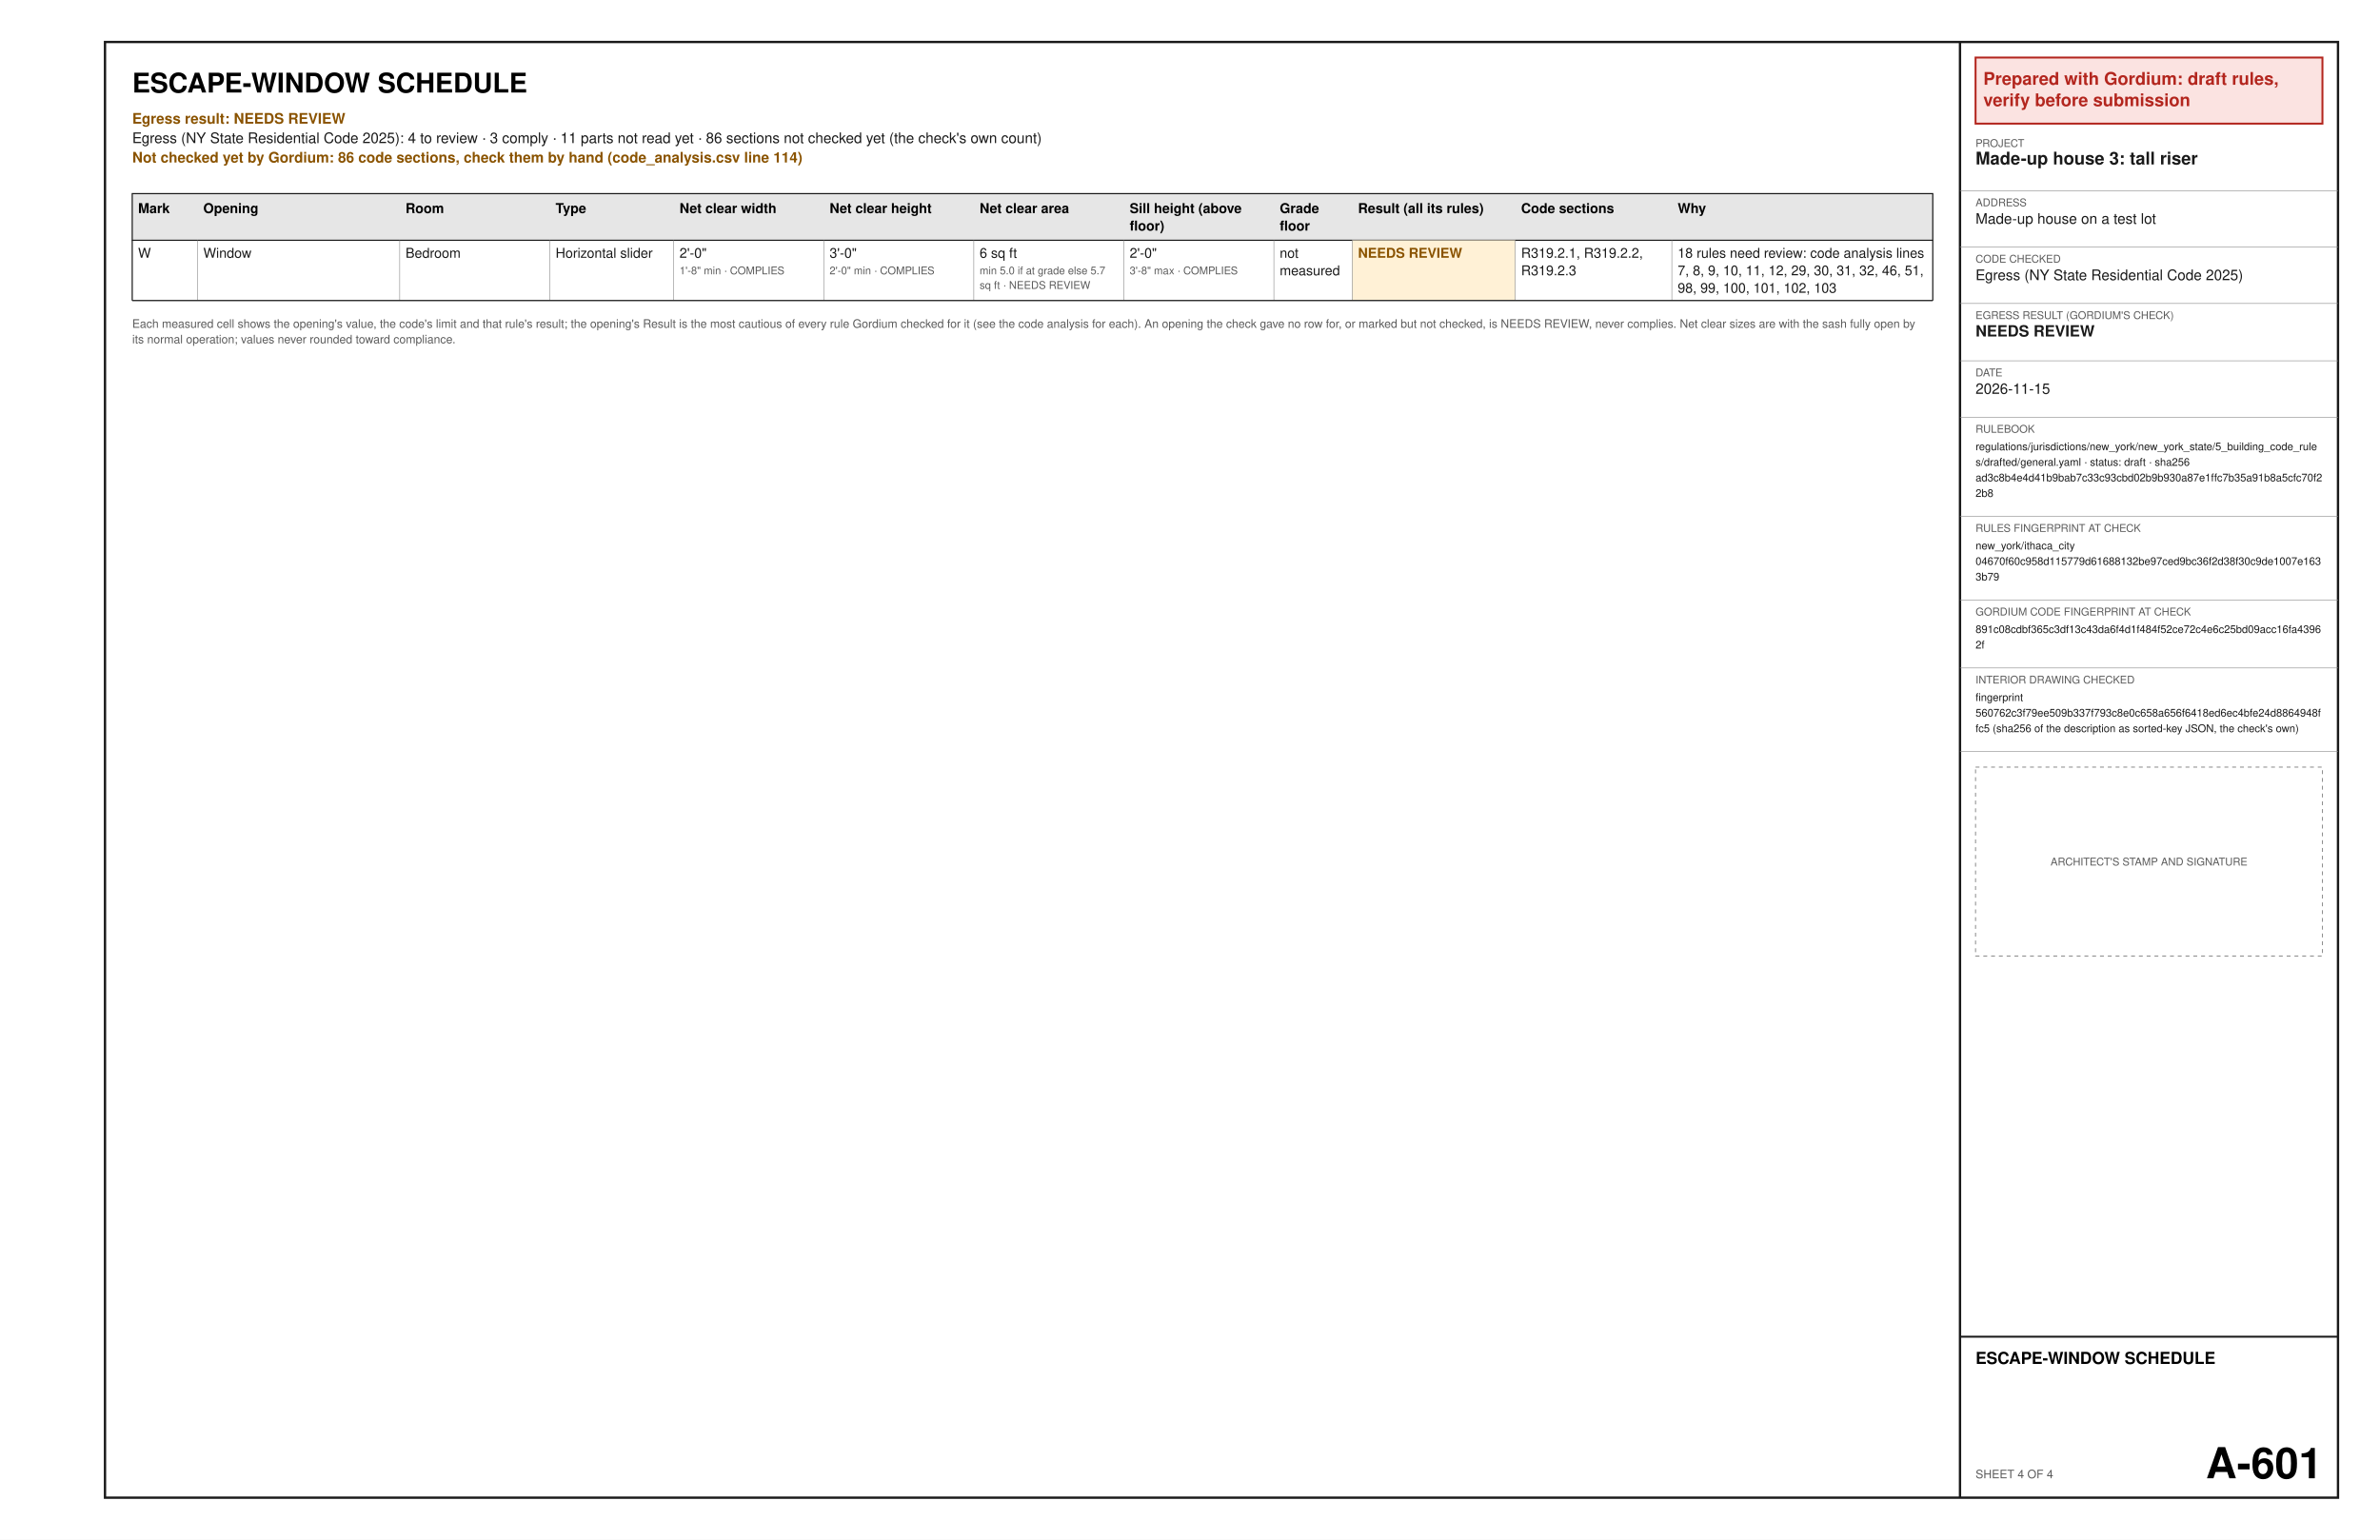
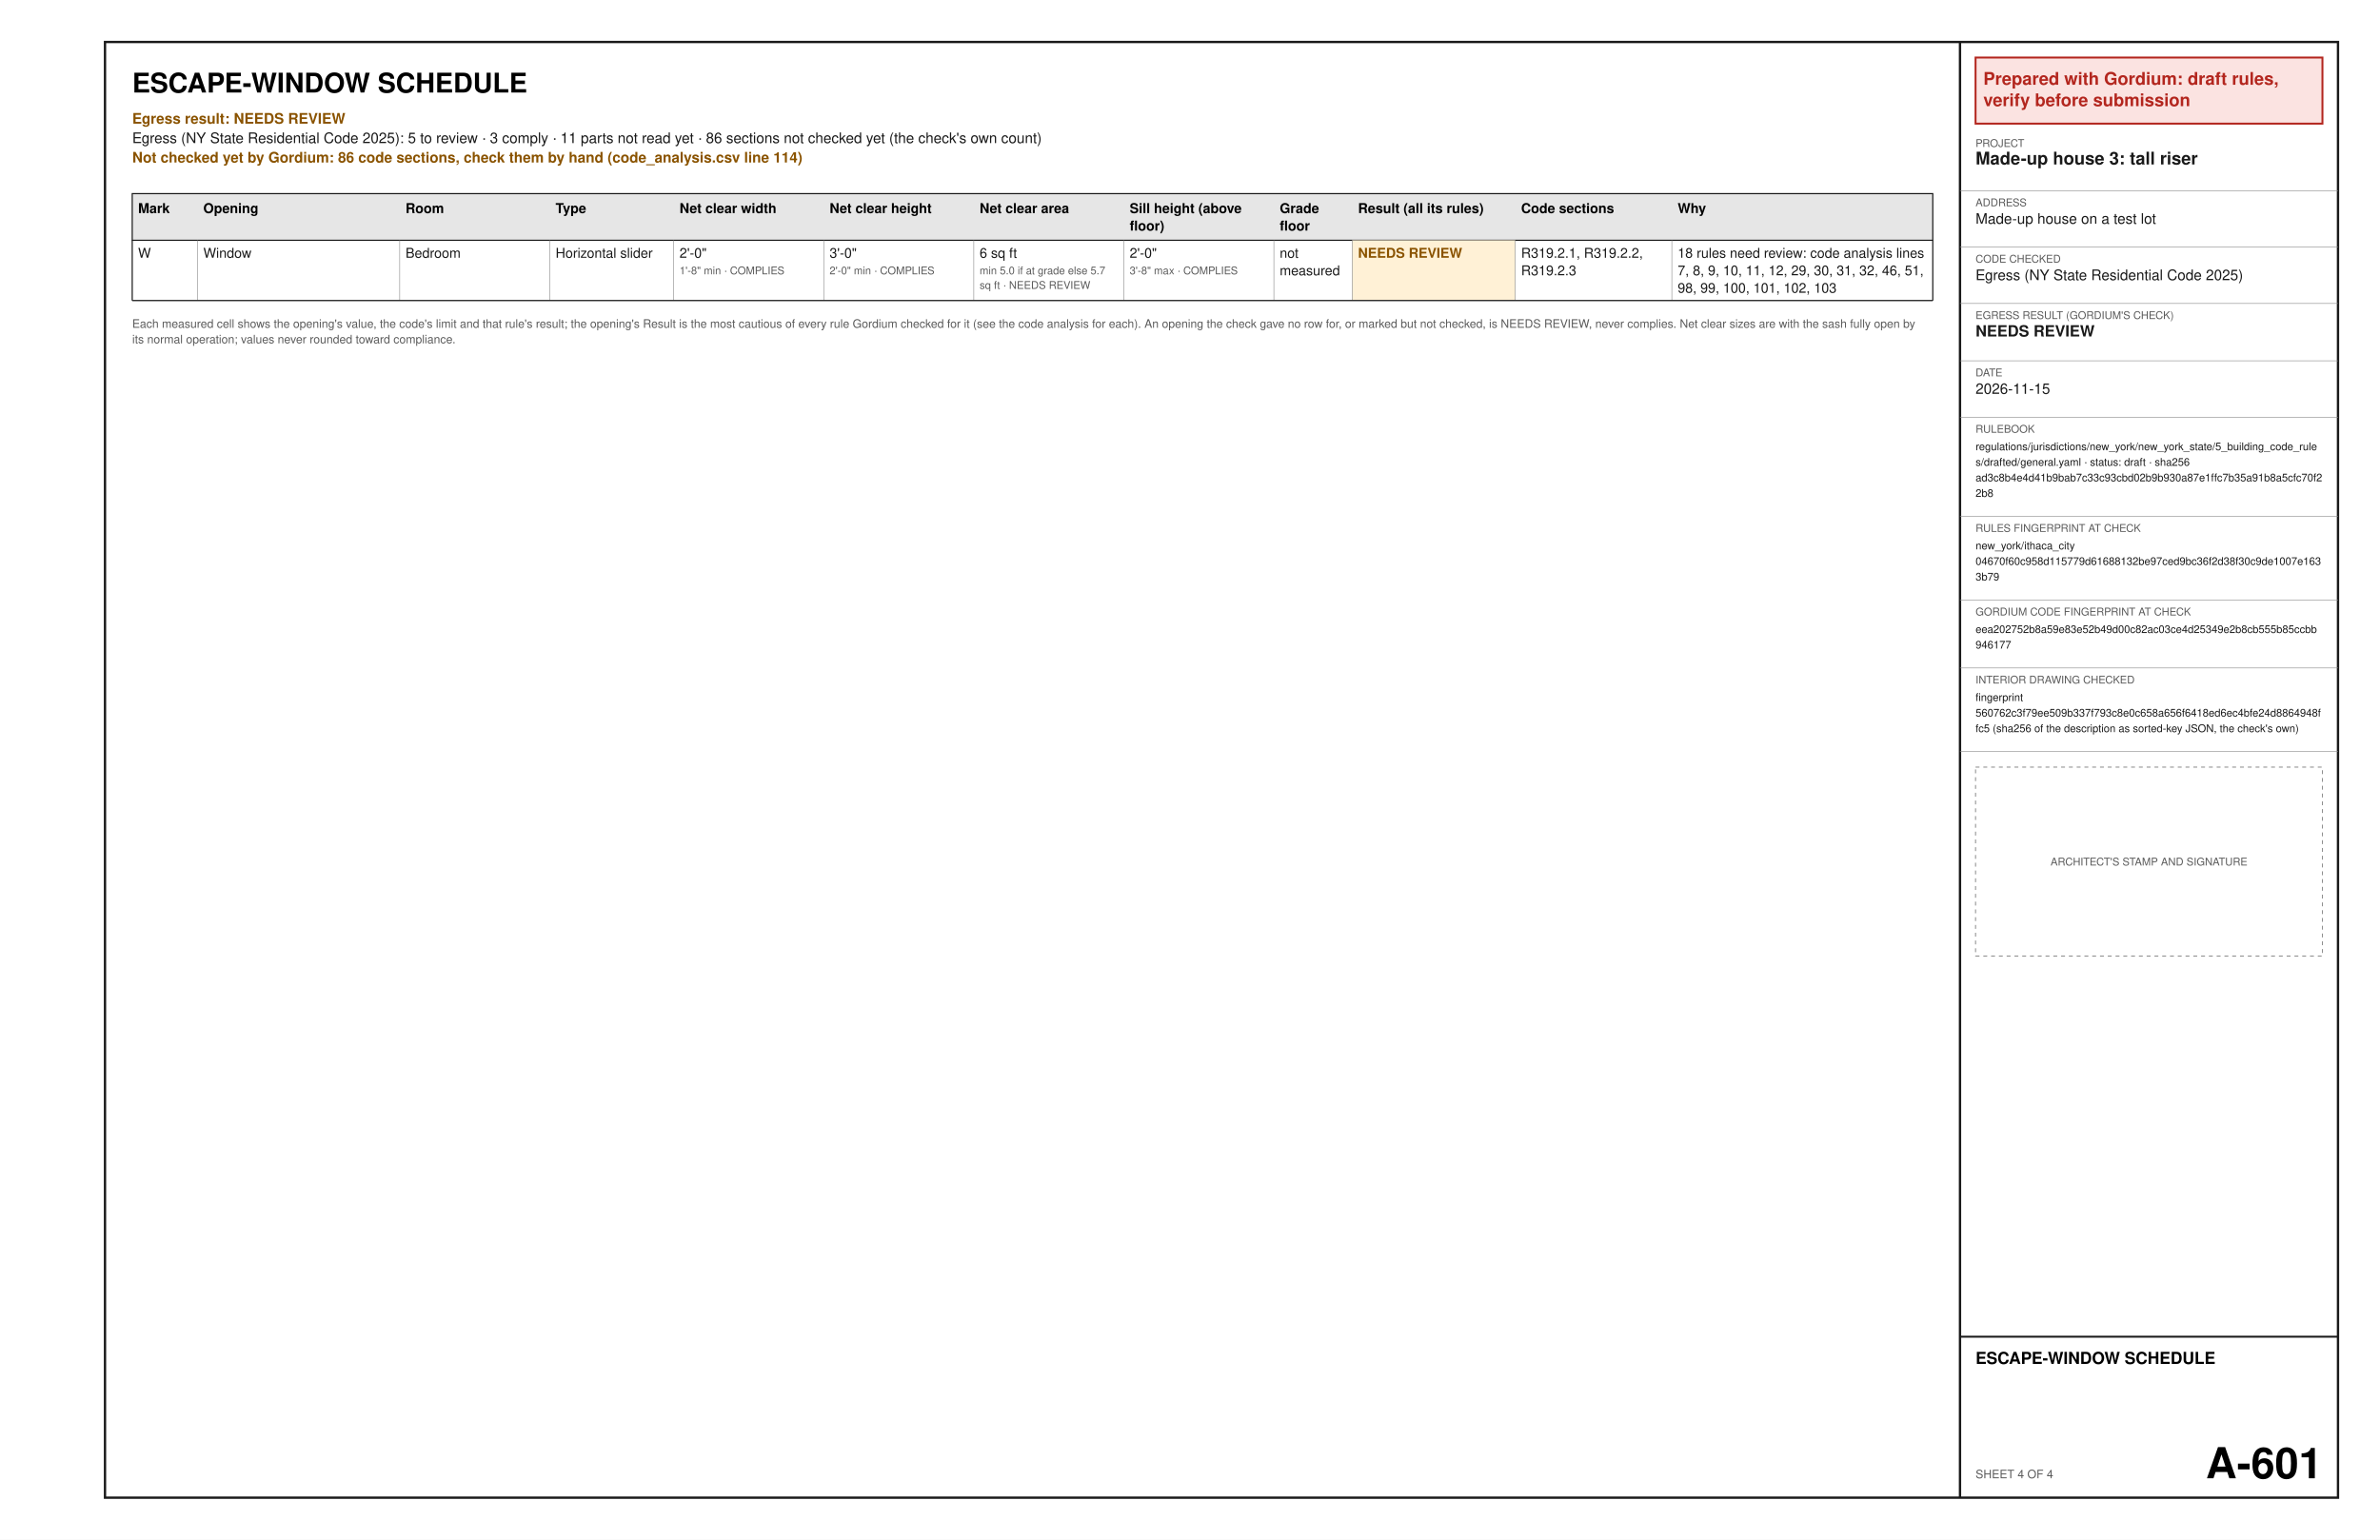
<svg xmlns="http://www.w3.org/2000/svg" width="17in" height="11in" viewBox="0 0 1224 792" font-family="Helvetica, Arial, sans-serif">
  <rect x="0" y="0" width="1224" height="792" fill="#ffffff" />
  <text x="68" y="47.6" font-size="14" font-weight="bold" text-anchor="start" fill="#000000" xml:space="preserve">ESCAPE-WINDOW SCHEDULE</text>
  <text x="68" y="63.6" font-size="7.5" font-weight="bold" text-anchor="start" fill="#8a5300" xml:space="preserve">Egress result: NEEDS REVIEW</text>
-   <text x="68" y="73.6" font-size="7.5" text-anchor="start" fill="#1a1a1a" xml:space="preserve">Egress (NY State Residential Code 2025): 4 to review · 3 comply · 11 parts not read yet · 86 sections not checked yet (the check's own count)</text>
+   <text x="68" y="73.6" font-size="7.5" text-anchor="start" fill="#1a1a1a" xml:space="preserve">Egress (NY State Residential Code 2025): 5 to review · 3 comply · 11 parts not read yet · 86 sections not checked yet (the check's own count)</text>
  <text x="68" y="83.6" font-size="7.5" font-weight="bold" text-anchor="start" fill="#8a5300" xml:space="preserve">Not checked yet by Gordium: 86 code sections, check them by hand (code_analysis.csv line 114)</text>
  <polygon points="68,99.6 994,99.6 994,123.6 68,123.6" fill="#e6e6e6" stroke="#1a1a1a" stroke-width="0.6" />
  <text x="71" y="109.6" font-size="7" font-weight="bold" text-anchor="start" fill="#000000" xml:space="preserve">Mark</text>
  <text x="104.55" y="109.6" font-size="7" font-weight="bold" text-anchor="start" fill="#000000" xml:space="preserve">Opening</text>
  <text x="208.56" y="109.6" font-size="7" font-weight="bold" text-anchor="start" fill="#000000" xml:space="preserve">Room</text>
  <text x="285.72" y="109.6" font-size="7" font-weight="bold" text-anchor="start" fill="#000000" xml:space="preserve">Type</text>
  <text x="349.47" y="109.6" font-size="7" font-weight="bold" text-anchor="start" fill="#000000" xml:space="preserve">Net clear width</text>
  <text x="426.64" y="109.6" font-size="7" font-weight="bold" text-anchor="start" fill="#000000" xml:space="preserve">Net clear height</text>
  <text x="503.8" y="109.6" font-size="7" font-weight="bold" text-anchor="start" fill="#000000" xml:space="preserve">Net clear area</text>
  <text x="580.97" y="109.6" font-size="7" font-weight="bold" text-anchor="start" fill="#000000" xml:space="preserve">Sill height (above</text>
  <text x="580.97" y="118.6" font-size="7" font-weight="bold" text-anchor="start" fill="#000000" xml:space="preserve">floor)</text>
  <text x="658.14" y="109.6" font-size="7" font-weight="bold" text-anchor="start" fill="#000000" xml:space="preserve">Grade</text>
  <text x="658.14" y="118.6" font-size="7" font-weight="bold" text-anchor="start" fill="#000000" xml:space="preserve">floor</text>
  <text x="698.4" y="109.6" font-size="7" font-weight="bold" text-anchor="start" fill="#000000" xml:space="preserve">Result (all its rules)</text>
  <text x="782.28" y="109.6" font-size="7" font-weight="bold" text-anchor="start" fill="#000000" xml:space="preserve">Code sections</text>
  <text x="862.8" y="109.6" font-size="7" font-weight="bold" text-anchor="start" fill="#000000" xml:space="preserve">Why</text>
  <text x="71" y="132.6" font-size="7" text-anchor="start" fill="#1a1a1a" xml:space="preserve">W</text>
  <text x="104.55" y="132.6" font-size="7" text-anchor="start" fill="#1a1a1a" xml:space="preserve">Window</text>
  <text x="208.56" y="132.6" font-size="7" text-anchor="start" fill="#1a1a1a" xml:space="preserve">Bedroom</text>
  <text x="285.72" y="132.6" font-size="7" text-anchor="start" fill="#1a1a1a" xml:space="preserve">Horizontal slider</text>
  <text x="349.47" y="132.6" font-size="7" text-anchor="start" fill="#1a1a1a" xml:space="preserve">2'-0"</text>
  <text x="349.47" y="141.1" font-size="5.5" text-anchor="start" fill="#5a5a5a" xml:space="preserve">1'-8" min · COMPLIES</text>
  <text x="426.64" y="132.6" font-size="7" text-anchor="start" fill="#1a1a1a" xml:space="preserve">3'-0"</text>
  <text x="426.64" y="141.1" font-size="5.5" text-anchor="start" fill="#5a5a5a" xml:space="preserve">2'-0" min · COMPLIES</text>
  <text x="503.8" y="132.6" font-size="7" text-anchor="start" fill="#1a1a1a" xml:space="preserve">6 sq ft</text>
  <text x="503.8" y="141.1" font-size="5.5" text-anchor="start" fill="#5a5a5a" xml:space="preserve">min 5.0 if at grade else 5.7</text>
  <text x="503.8" y="148.6" font-size="5.5" text-anchor="start" fill="#5a5a5a" xml:space="preserve">sq ft · NEEDS REVIEW</text>
  <text x="580.97" y="132.6" font-size="7" text-anchor="start" fill="#1a1a1a" xml:space="preserve">2'-0"</text>
  <text x="580.97" y="141.1" font-size="5.5" text-anchor="start" fill="#5a5a5a" xml:space="preserve">3'-8" max · COMPLIES</text>
  <text x="658.14" y="132.6" font-size="7" text-anchor="start" fill="#1a1a1a" xml:space="preserve">not</text>
  <text x="658.14" y="141.6" font-size="7" text-anchor="start" fill="#1a1a1a" xml:space="preserve">measured</text>
  <polygon points="695.4,123.6 779.28,123.6 779.28,154.6 695.4,154.6" fill="#fff1d6" />
  <text x="698.4" y="132.6" font-size="7" font-weight="bold" text-anchor="start" fill="#8a5300" xml:space="preserve">NEEDS REVIEW</text>
  <text x="782.28" y="132.6" font-size="7" text-anchor="start" fill="#1a1a1a" xml:space="preserve">R319.2.1, R319.2.2,</text>
  <text x="782.28" y="141.6" font-size="7" text-anchor="start" fill="#1a1a1a" xml:space="preserve">R319.2.3</text>
  <text x="862.8" y="132.6" font-size="7" text-anchor="start" fill="#1a1a1a" xml:space="preserve">18 rules need review: code analysis lines</text>
  <text x="862.8" y="141.6" font-size="7" text-anchor="start" fill="#1a1a1a" xml:space="preserve">7, 8, 9, 10, 11, 12, 29, 30, 31, 32, 46, 51,</text>
  <text x="862.8" y="150.6" font-size="7" text-anchor="start" fill="#1a1a1a" xml:space="preserve">98, 99, 100, 101, 102, 103</text>
  <line x1="68" y1="154.6" x2="994" y2="154.6" stroke="#8c8c8c" stroke-width="0.3" />
  <line x1="101.55" y1="123.6" x2="101.55" y2="154.6" stroke="#8c8c8c" stroke-width="0.3" />
  <line x1="205.56" y1="123.6" x2="205.56" y2="154.6" stroke="#8c8c8c" stroke-width="0.3" />
  <line x1="282.72" y1="123.6" x2="282.72" y2="154.6" stroke="#8c8c8c" stroke-width="0.3" />
  <line x1="346.47" y1="123.6" x2="346.47" y2="154.6" stroke="#8c8c8c" stroke-width="0.3" />
  <line x1="423.64" y1="123.6" x2="423.64" y2="154.6" stroke="#8c8c8c" stroke-width="0.3" />
  <line x1="500.8" y1="123.6" x2="500.8" y2="154.6" stroke="#8c8c8c" stroke-width="0.3" />
  <line x1="577.97" y1="123.6" x2="577.97" y2="154.6" stroke="#8c8c8c" stroke-width="0.3" />
  <line x1="655.14" y1="123.6" x2="655.14" y2="154.6" stroke="#8c8c8c" stroke-width="0.3" />
  <line x1="695.4" y1="123.6" x2="695.4" y2="154.6" stroke="#8c8c8c" stroke-width="0.3" />
  <line x1="779.28" y1="123.6" x2="779.28" y2="154.6" stroke="#8c8c8c" stroke-width="0.3" />
  <line x1="859.8" y1="123.6" x2="859.8" y2="154.6" stroke="#8c8c8c" stroke-width="0.3" />
  <line x1="68" y1="123.6" x2="68" y2="154.6" stroke="#1a1a1a" stroke-width="0.6" />
  <line x1="994" y1="123.6" x2="994" y2="154.6" stroke="#1a1a1a" stroke-width="0.6" />
  <line x1="68" y1="154.6" x2="994" y2="154.6" stroke="#1a1a1a" stroke-width="0.6" />
  <text x="68" y="168.6" font-size="6" text-anchor="start" fill="#5a5a5a" xml:space="preserve">Each measured cell shows the opening's value, the code's limit and that rule's result; the opening's Result is the most cautious of every rule Gordium checked for it (see the code analysis for each). An opening the check gave no row for, or marked but not checked, is NEEDS REVIEW, never complies. Net clear sizes are with the sash fully open by</text>
  <text x="68" y="176.6" font-size="6" text-anchor="start" fill="#5a5a5a" xml:space="preserve">its normal operation; values never rounded toward compliance.</text>
  <polygon points="54,21.6 1202.4,21.6 1202.4,770.4 54,770.4" fill="none" stroke="#1a1a1a" stroke-width="1.2" />
  <line x1="1008" y1="21.6" x2="1008" y2="770.4" stroke="#1a1a1a" stroke-width="1.2" />
  <polygon points="1016,29.6 1194.4,29.6 1194.4,63.6 1016,63.6" fill="#fbe3e1" stroke="#b3261e" stroke-width="1" />
  <text x="1020" y="43.6" font-size="9" font-weight="bold" text-anchor="start" fill="#b3261e" xml:space="preserve">Prepared with Gordium: draft rules,</text>
  <text x="1020" y="54.6" font-size="9" font-weight="bold" text-anchor="start" fill="#b3261e" xml:space="preserve">verify before submission</text>
  <text x="1016" y="75.6" font-size="5.5" text-anchor="start" fill="#5a5a5a" xml:space="preserve">PROJECT</text>
  <text x="1016" y="84.6" font-size="9" font-weight="bold" text-anchor="start" fill="#1a1a1a" xml:space="preserve">Made-up house 3: tall riser</text>
  <line x1="1008" y1="98.1" x2="1202.4" y2="98.1" stroke="#8c8c8c" stroke-width="0.3" />
  <text x="1016" y="106.1" font-size="5.5" text-anchor="start" fill="#5a5a5a" xml:space="preserve">ADDRESS</text>
  <text x="1016" y="115.1" font-size="7.5" text-anchor="start" fill="#1a1a1a" xml:space="preserve">Made-up house on a test lot</text>
  <line x1="1008" y1="127.1" x2="1202.4" y2="127.1" stroke="#8c8c8c" stroke-width="0.3" />
  <text x="1016" y="135.1" font-size="5.5" text-anchor="start" fill="#5a5a5a" xml:space="preserve">CODE CHECKED</text>
  <text x="1016" y="144.1" font-size="7.5" text-anchor="start" fill="#1a1a1a" xml:space="preserve">Egress (NY State Residential Code 2025)</text>
  <line x1="1008" y1="156.1" x2="1202.4" y2="156.1" stroke="#8c8c8c" stroke-width="0.3" />
  <text x="1016" y="164.1" font-size="5.5" text-anchor="start" fill="#5a5a5a" xml:space="preserve">EGRESS RESULT (GORDIUM'S CHECK)</text>
  <text x="1016" y="173.1" font-size="8" font-weight="bold" text-anchor="start" fill="#1a1a1a" xml:space="preserve">NEEDS REVIEW</text>
  <line x1="1008" y1="185.6" x2="1202.4" y2="185.6" stroke="#8c8c8c" stroke-width="0.3" />
  <text x="1016" y="193.6" font-size="5.5" text-anchor="start" fill="#5a5a5a" xml:space="preserve">DATE</text>
  <text x="1016" y="202.6" font-size="7.5" text-anchor="start" fill="#1a1a1a" xml:space="preserve">2026-11-15</text>
  <line x1="1008" y1="214.6" x2="1202.4" y2="214.6" stroke="#8c8c8c" stroke-width="0.3" />
  <text x="1016" y="222.6" font-size="5.5" text-anchor="start" fill="#5a5a5a" xml:space="preserve">RULEBOOK</text>
  <text x="1016" y="231.6" font-size="5.5" text-anchor="start" fill="#1a1a1a" xml:space="preserve">regulations/jurisdictions/new_york/new_york_state/5_building_code_rule</text>
  <text x="1016" y="239.6" font-size="5.5" text-anchor="start" fill="#1a1a1a" xml:space="preserve">s/drafted/general.yaml · status: draft · sha256</text>
  <text x="1016" y="247.6" font-size="5.5" text-anchor="start" fill="#1a1a1a" xml:space="preserve">ad3c8b4e4d41b9bab7c33c93cbd02b9b930a87e1ffc7b35a91b8a5cfc70f2</text>
  <text x="1016" y="255.6" font-size="5.5" text-anchor="start" fill="#1a1a1a" xml:space="preserve">2b8</text>
  <line x1="1008" y1="265.6" x2="1202.4" y2="265.6" stroke="#8c8c8c" stroke-width="0.3" />
  <text x="1016" y="273.6" font-size="5.5" text-anchor="start" fill="#5a5a5a" xml:space="preserve">RULES FINGERPRINT AT CHECK</text>
  <text x="1016" y="282.6" font-size="5.5" text-anchor="start" fill="#1a1a1a" xml:space="preserve">new_york/ithaca_city</text>
  <text x="1016" y="290.6" font-size="5.5" text-anchor="start" fill="#1a1a1a" xml:space="preserve">04670f60c958d115779d61688132be97ced9bc36f2d38f30c9de1007e163</text>
  <text x="1016" y="298.6" font-size="5.5" text-anchor="start" fill="#1a1a1a" xml:space="preserve">3b79</text>
  <line x1="1008" y1="308.6" x2="1202.4" y2="308.6" stroke="#8c8c8c" stroke-width="0.3" />
  <text x="1016" y="316.6" font-size="5.5" text-anchor="start" fill="#5a5a5a" xml:space="preserve">GORDIUM CODE FINGERPRINT AT CHECK</text>
-   <text x="1016" y="325.6" font-size="5.5" text-anchor="start" fill="#1a1a1a" xml:space="preserve">891c08cdbf365c3df13c43da6f4d1f484f52ce72c4e6c25bd09acc16fa4396</text>
-   <text x="1016" y="333.6" font-size="5.5" text-anchor="start" fill="#1a1a1a" xml:space="preserve">2f</text>
+   <text x="1016" y="325.6" font-size="5.5" text-anchor="start" fill="#1a1a1a" xml:space="preserve">eea202752b8a59e83e52b49d00c82ac03ce4d25349e2b8cb555b85ccbb</text>
+   <text x="1016" y="333.6" font-size="5.5" text-anchor="start" fill="#1a1a1a" xml:space="preserve">946177</text>
  <line x1="1008" y1="343.6" x2="1202.4" y2="343.6" stroke="#8c8c8c" stroke-width="0.3" />
  <text x="1016" y="351.6" font-size="5.5" text-anchor="start" fill="#5a5a5a" xml:space="preserve">INTERIOR DRAWING CHECKED</text>
  <text x="1016" y="360.6" font-size="5.5" text-anchor="start" fill="#1a1a1a" xml:space="preserve">fingerprint</text>
  <text x="1016" y="368.6" font-size="5.5" text-anchor="start" fill="#1a1a1a" xml:space="preserve">560762c3f79ee509b337f793c8e0c658a656f6418ed6ec4bfe24d8864948f</text>
  <text x="1016" y="376.6" font-size="5.5" text-anchor="start" fill="#1a1a1a" xml:space="preserve">fc5 (sha256 of the description as sorted-key JSON, the check's own)</text>
  <line x1="1008" y1="386.6" x2="1202.4" y2="386.6" stroke="#8c8c8c" stroke-width="0.3" />
  <polygon points="1016,394.6 1194.4,394.6 1194.4,491.8 1016,491.8" fill="none" stroke="#8c8c8c" stroke-width="0.5" stroke-dasharray="2 2" />
  <text x="1105.2" y="445.2" font-size="5.5" text-anchor="middle" fill="#5a5a5a" xml:space="preserve">ARCHITECT'S STAMP AND SIGNATURE</text>
  <line x1="1008" y1="687.6" x2="1202.4" y2="687.6" stroke="#1a1a1a" stroke-width="1" />
  <text x="1016" y="701.6" font-size="8.5" font-weight="bold" text-anchor="start" fill="#000000" xml:space="preserve">ESCAPE-WINDOW SCHEDULE</text>
  <text x="1016" y="760.4" font-size="6" text-anchor="start" fill="#5a5a5a" xml:space="preserve">SHEET 4 OF 4</text>
  <text x="1194.4" y="760.4" font-size="22" font-weight="bold" text-anchor="end" fill="#000000" xml:space="preserve">A-601</text>
</svg>
